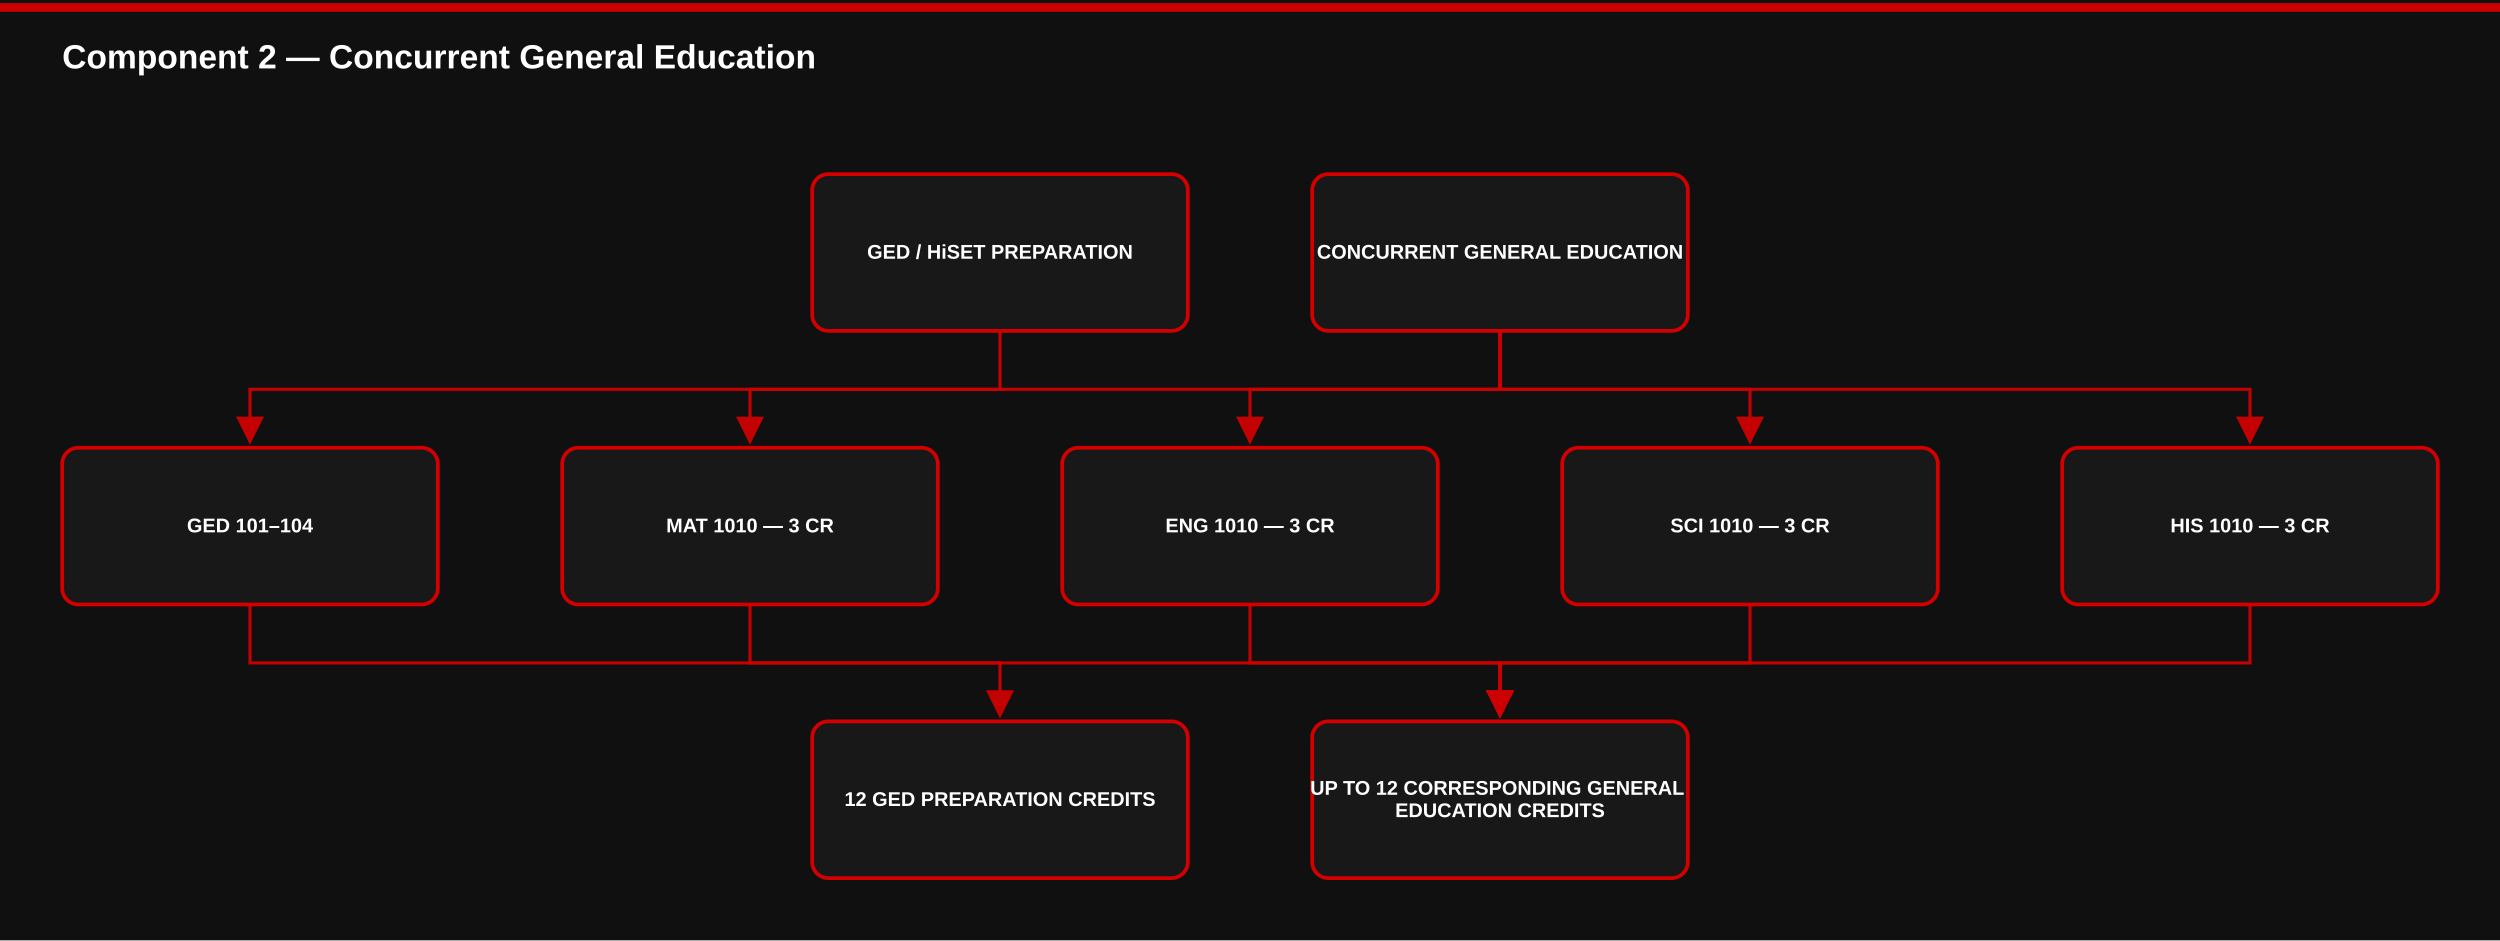
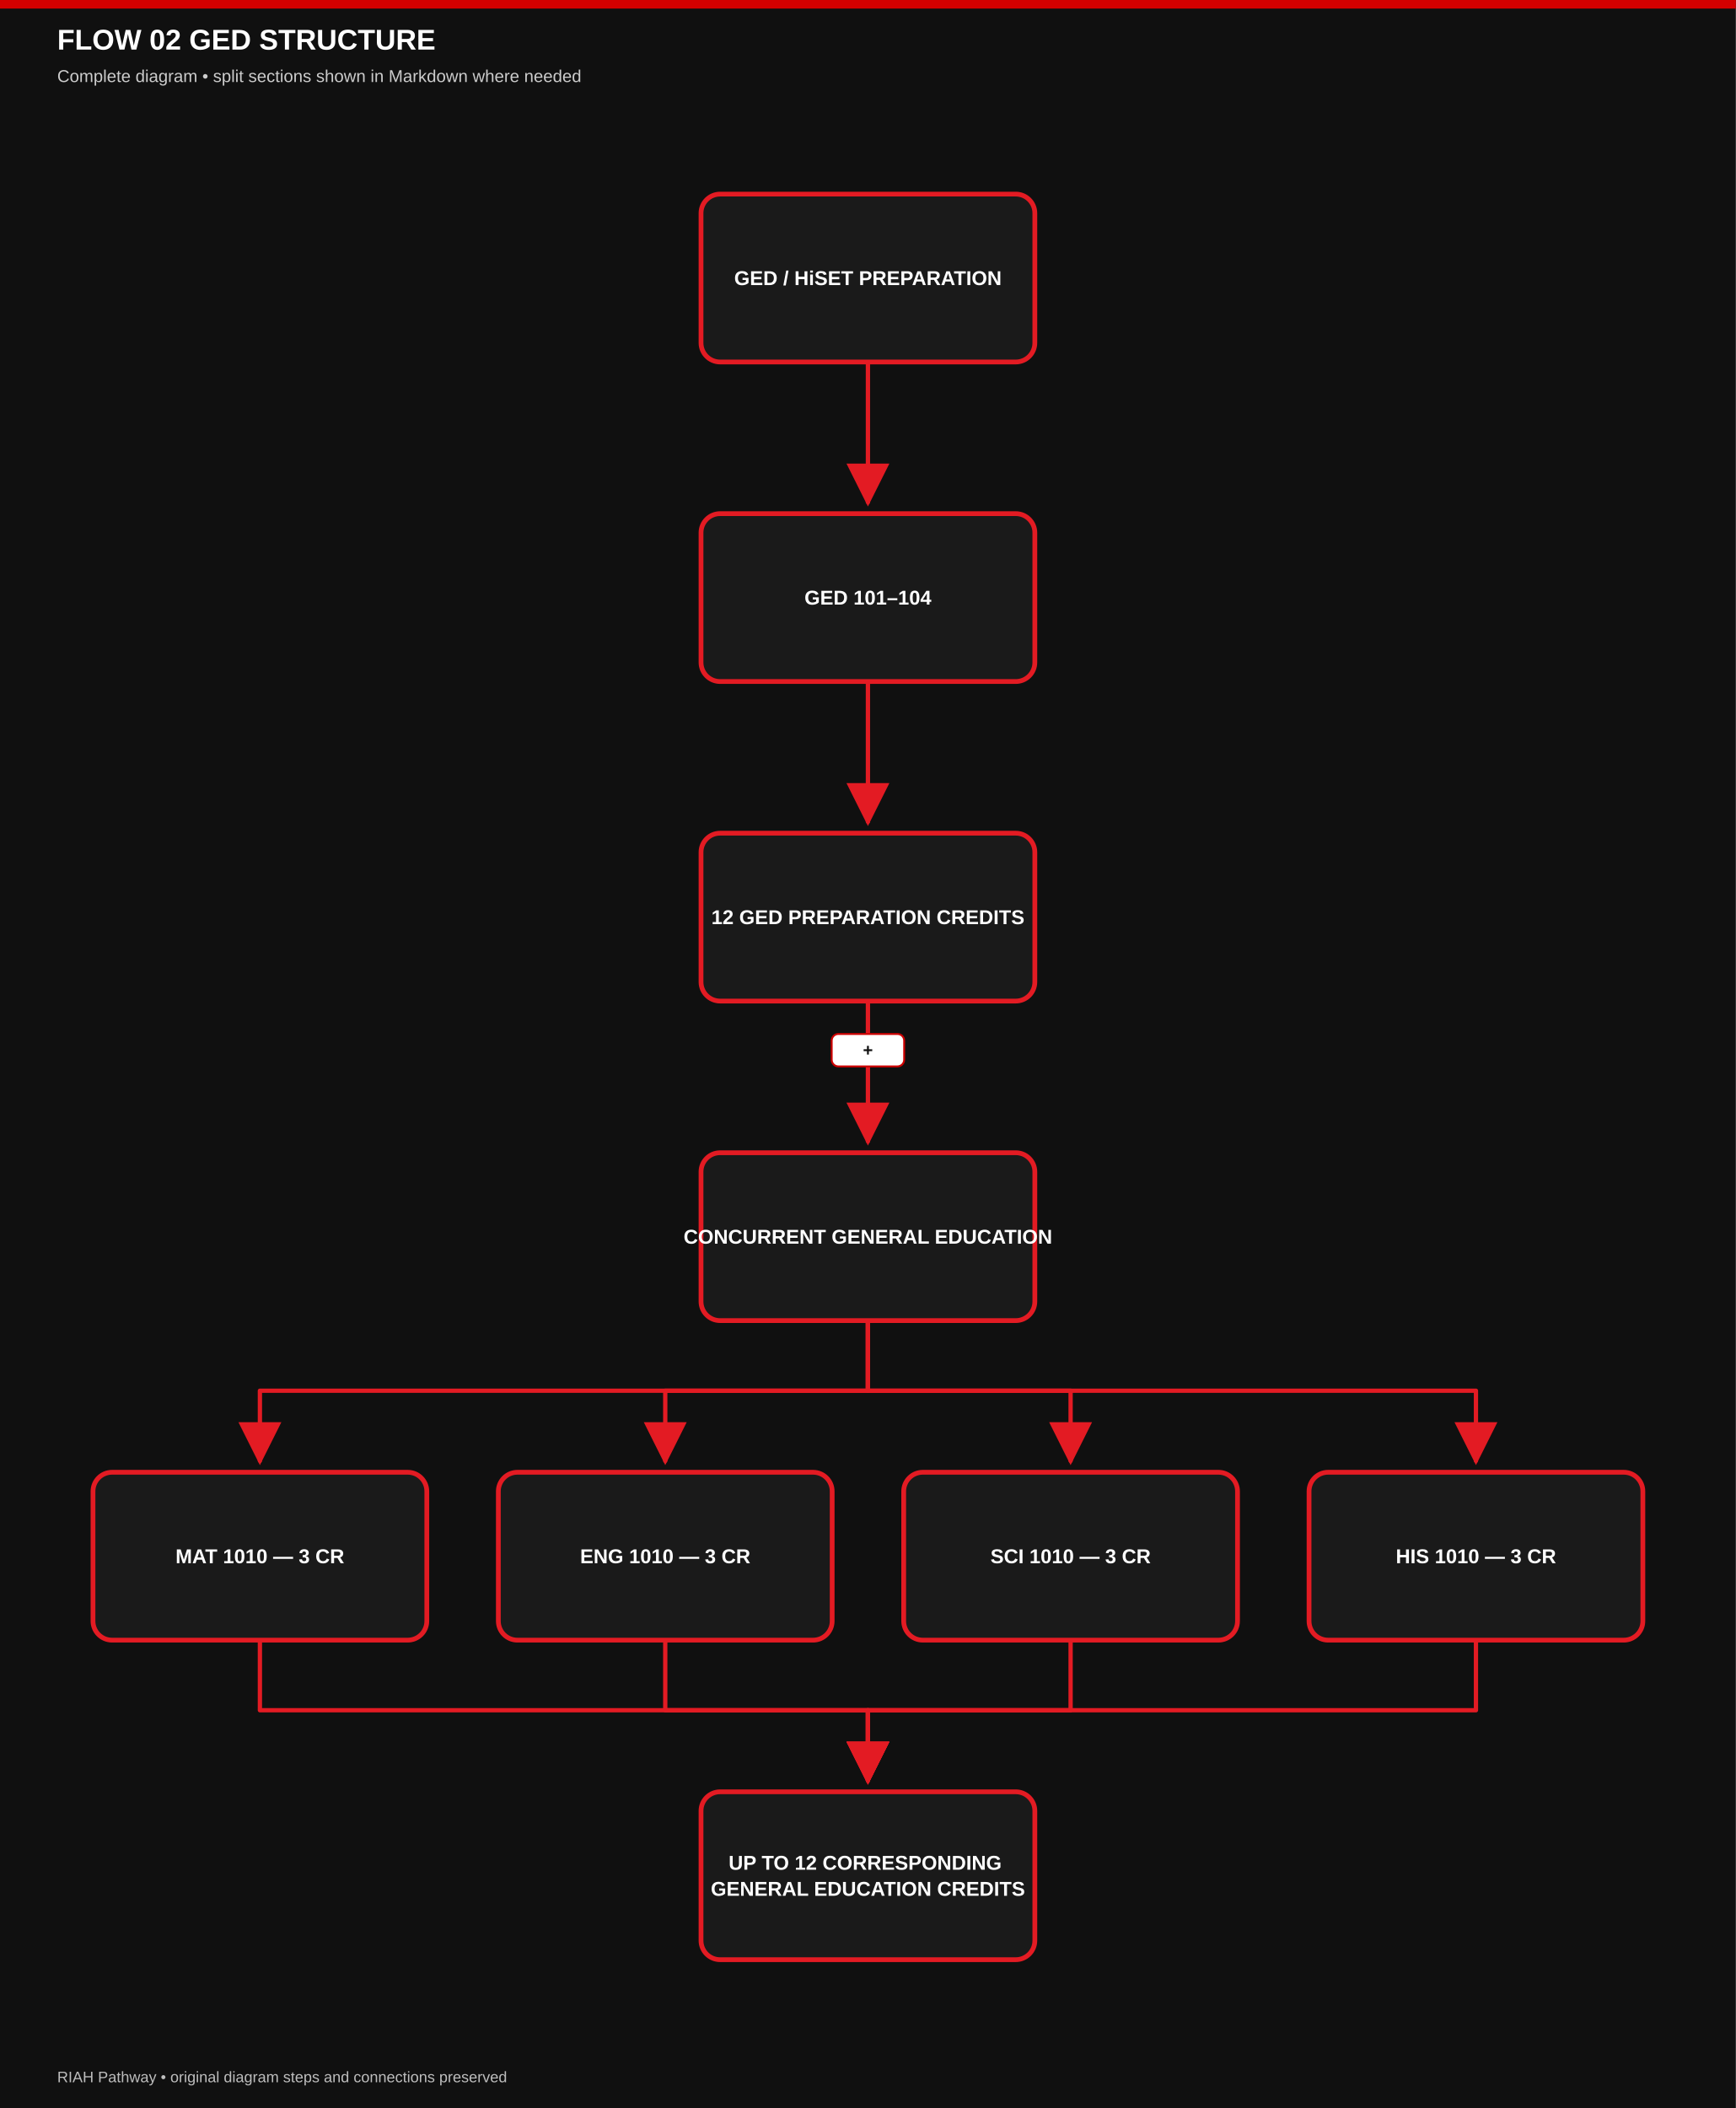
- <svg xmlns="http://www.w3.org/2000/svg" width="2010" height="756" viewBox="0 0 2010 756" role="img" aria-label="Component 2 — Concurrent General Education">
+ <svg xmlns="http://www.w3.org/2000/svg" width="1820" height="2210" viewBox="0 0 1820 2210" role="img" aria-label="FLOW 02 GED STRUCTURE">
  <defs>
-     <marker id="arrow" markerWidth="9" markerHeight="9" refX="8" refY="4.5" orient="auto">
-       <path d="M0,0 L9,4.5 L0,9 Z" fill="#CC0000" />
+     <marker id="arrow" markerWidth="10" markerHeight="10" refX="9" refY="5" orient="auto">
+       <path d="M0,0 L10,5 L0,10 Z" fill="#E31B23" />
    </marker>
  </defs>
-   <rect width="2010" height="756" fill="#101010" />
-   <path d="M0,6 H2010" stroke="#CC0000" stroke-width="7" />
-   <text x="50" y="55" fill="#FFFFFF" font-family="Arial,sans-serif" font-size="27" font-weight="700">Component 2 — Concurrent General Education</text>
-   <path d="M804,266 L804,313 L201,313 L201,355" fill="none" stroke="#CC0000" stroke-width="2.5" marker-end="url(#arrow)" opacity=".95" />
-   <path d="M201,486 L201,533 L804,533 L804,575" fill="none" stroke="#CC0000" stroke-width="2.5" marker-end="url(#arrow)" opacity=".95" />
-   <path d="M1206,266 L1206,313 L603,313 L603,355" fill="none" stroke="#CC0000" stroke-width="2.5" marker-end="url(#arrow)" opacity=".95" />
-   <path d="M1206,266 L1206,313 L1005,313 L1005,355" fill="none" stroke="#CC0000" stroke-width="2.5" marker-end="url(#arrow)" opacity=".95" />
-   <path d="M1206,266 L1206,313 L1407,313 L1407,355" fill="none" stroke="#CC0000" stroke-width="2.5" marker-end="url(#arrow)" opacity=".95" />
-   <path d="M1206,266 L1206,313 L1809,313 L1809,355" fill="none" stroke="#CC0000" stroke-width="2.5" marker-end="url(#arrow)" opacity=".95" />
-   <path d="M603,486 L603,533 L1206,533 L1206,575" fill="none" stroke="#CC0000" stroke-width="2.5" marker-end="url(#arrow)" opacity=".95" />
-   <path d="M1005,486 L1005,533 L1206,533 L1206,575" fill="none" stroke="#CC0000" stroke-width="2.5" marker-end="url(#arrow)" opacity=".95" />
-   <path d="M1407,486 L1407,533 L1206,533 L1206,575" fill="none" stroke="#CC0000" stroke-width="2.5" marker-end="url(#arrow)" opacity=".95" />
-   <path d="M1809,486 L1809,533 L1206,533 L1206,575" fill="none" stroke="#CC0000" stroke-width="2.5" marker-end="url(#arrow)" opacity=".95" />
-   <rect x="653" y="140" width="302" height="126" rx="13" fill="#181818" stroke="#D40000" stroke-width="3" />
-   <text x="804" y="208" font-family="Arial,sans-serif" fill="#FFFFFF" text-anchor="middle" font-size="16" font-weight="600">
-     <tspan x="804" dy="0">GED / HiSET PREPARATION</tspan>
+   <rect width="1820" height="2210" fill="#101010" />
+   <rect width="1820" height="9" fill="#D40000" />
+   <text x="60" y="52" fill="#FFFFFF" font-family="Arial,DejaVu Sans,sans-serif" font-size="30" font-weight="700">FLOW 02 GED STRUCTURE</text>
+   <text x="60" y="86" fill="#CCCCCC" font-family="Arial,DejaVu Sans,sans-serif" font-size="18">Complete diagram • split sections shown in Markdown where needed</text>
+   <path d="M910,379.5 L910,453 L910,453 L910,526.5" stroke="#E31B23" stroke-width="4.5" fill="none" stroke-linecap="round" stroke-linejoin="round" marker-end="url(#arrow)" />
+   <path d="M910,714.5 L910,788 L910,788 L910,861.5" stroke="#E31B23" stroke-width="4.5" fill="none" stroke-linecap="round" stroke-linejoin="round" marker-end="url(#arrow)" />
+   <path d="M910,1049.5 L910,1123 L910,1123 L910,1196.5" stroke="#E31B23" stroke-width="4.5" fill="none" stroke-linecap="round" stroke-linejoin="round" marker-end="url(#arrow)" />
+   <rect x="872" y="1084" width="76" height="34" rx="7" fill="#FFFFFF" stroke="#CC0000" stroke-width="2" />
+   <text x="910" y="1107" font-size="18" font-weight="700" text-anchor="middle" fill="#101010" font-family="Arial,sans-serif">+</text>
+   <path d="M910,1384.5 L910,1458 L272.5,1458 L272.5,1531.5" stroke="#E31B23" stroke-width="4.5" fill="none" stroke-linecap="round" stroke-linejoin="round" marker-end="url(#arrow)" />
+   <path d="M910,1384.5 L910,1458 L697.5,1458 L697.5,1531.5" stroke="#E31B23" stroke-width="4.5" fill="none" stroke-linecap="round" stroke-linejoin="round" marker-end="url(#arrow)" />
+   <path d="M910,1384.5 L910,1458 L1122.5,1458 L1122.5,1531.5" stroke="#E31B23" stroke-width="4.5" fill="none" stroke-linecap="round" stroke-linejoin="round" marker-end="url(#arrow)" />
+   <path d="M910,1384.5 L910,1458 L1547.5,1458 L1547.5,1531.5" stroke="#E31B23" stroke-width="4.5" fill="none" stroke-linecap="round" stroke-linejoin="round" marker-end="url(#arrow)" />
+   <path d="M272.5,1719.5 L272.5,1793 L910,1793 L910,1866.5" stroke="#E31B23" stroke-width="4.5" fill="none" stroke-linecap="round" stroke-linejoin="round" marker-end="url(#arrow)" />
+   <path d="M697.5,1719.5 L697.5,1793 L910,1793 L910,1866.5" stroke="#E31B23" stroke-width="4.5" fill="none" stroke-linecap="round" stroke-linejoin="round" marker-end="url(#arrow)" />
+   <path d="M1122.5,1719.5 L1122.5,1793 L910,1793 L910,1866.5" stroke="#E31B23" stroke-width="4.5" fill="none" stroke-linecap="round" stroke-linejoin="round" marker-end="url(#arrow)" />
+   <path d="M1547.5,1719.5 L1547.5,1793 L910,1793 L910,1866.5" stroke="#E31B23" stroke-width="4.5" fill="none" stroke-linecap="round" stroke-linejoin="round" marker-end="url(#arrow)" />
+   <rect x="735" y="203.5" width="350" height="176" rx="20" fill="#1A1A1A" stroke="#E31B23" stroke-width="5" />
+   <text x="910" y="298.85" font-family="Arial,DejaVu Sans,sans-serif" fill="#FFFFFF" font-size="21" font-weight="700" text-anchor="middle">
+     <tspan x="910" dy="0">GED / HiSET PREPARATION</tspan>
  </text>
-   <rect x="50" y="360" width="302" height="126" rx="13" fill="#181818" stroke="#D40000" stroke-width="3" />
-   <text x="201" y="428" font-family="Arial,sans-serif" fill="#FFFFFF" text-anchor="middle" font-size="16" font-weight="600">
-     <tspan x="201" dy="0">GED 101–104</tspan>
+   <rect x="735" y="538.5" width="350" height="176" rx="20" fill="#1A1A1A" stroke="#E31B23" stroke-width="5" />
+   <text x="910" y="633.85" font-family="Arial,DejaVu Sans,sans-serif" fill="#FFFFFF" font-size="21" font-weight="700" text-anchor="middle">
+     <tspan x="910" dy="0">GED 101–104</tspan>
  </text>
-   <rect x="653" y="580" width="302" height="126" rx="13" fill="#181818" stroke="#D40000" stroke-width="3" />
-   <text x="804" y="648" font-family="Arial,sans-serif" fill="#FFFFFF" text-anchor="middle" font-size="16" font-weight="600">
-     <tspan x="804" dy="0">12 GED PREPARATION CREDITS</tspan>
+   <rect x="735" y="873.5" width="350" height="176" rx="20" fill="#1A1A1A" stroke="#E31B23" stroke-width="5" />
+   <text x="910" y="968.85" font-family="Arial,DejaVu Sans,sans-serif" fill="#FFFFFF" font-size="21" font-weight="700" text-anchor="middle">
+     <tspan x="910" dy="0">12 GED PREPARATION CREDITS</tspan>
  </text>
-   <rect x="1055" y="140" width="302" height="126" rx="13" fill="#181818" stroke="#D40000" stroke-width="3" />
-   <text x="1206" y="208" font-family="Arial,sans-serif" fill="#FFFFFF" text-anchor="middle" font-size="16" font-weight="600">
-     <tspan x="1206" dy="0">CONCURRENT GENERAL EDUCATION</tspan>
+   <rect x="735" y="1208.5" width="350" height="176" rx="20" fill="#1A1A1A" stroke="#E31B23" stroke-width="5" />
+   <text x="910" y="1303.85" font-family="Arial,DejaVu Sans,sans-serif" fill="#FFFFFF" font-size="21" font-weight="700" text-anchor="middle">
+     <tspan x="910" dy="0">CONCURRENT GENERAL EDUCATION</tspan>
  </text>
-   <rect x="452" y="360" width="302" height="126" rx="13" fill="#181818" stroke="#D40000" stroke-width="3" />
-   <text x="603" y="428" font-family="Arial,sans-serif" fill="#FFFFFF" text-anchor="middle" font-size="16" font-weight="600">
-     <tspan x="603" dy="0">MAT 1010 — 3 CR</tspan>
+   <rect x="97.5" y="1543.5" width="350" height="176" rx="20" fill="#1A1A1A" stroke="#E31B23" stroke-width="5" />
+   <text x="272.5" y="1638.85" font-family="Arial,DejaVu Sans,sans-serif" fill="#FFFFFF" font-size="21" font-weight="700" text-anchor="middle">
+     <tspan x="272.5" dy="0">MAT 1010 — 3 CR</tspan>
  </text>
-   <rect x="854" y="360" width="302" height="126" rx="13" fill="#181818" stroke="#D40000" stroke-width="3" />
-   <text x="1005" y="428" font-family="Arial,sans-serif" fill="#FFFFFF" text-anchor="middle" font-size="16" font-weight="600">
-     <tspan x="1005" dy="0">ENG 1010 — 3 CR</tspan>
+   <rect x="522.5" y="1543.5" width="350" height="176" rx="20" fill="#1A1A1A" stroke="#E31B23" stroke-width="5" />
+   <text x="697.5" y="1638.85" font-family="Arial,DejaVu Sans,sans-serif" fill="#FFFFFF" font-size="21" font-weight="700" text-anchor="middle">
+     <tspan x="697.5" dy="0">ENG 1010 — 3 CR</tspan>
  </text>
-   <rect x="1256" y="360" width="302" height="126" rx="13" fill="#181818" stroke="#D40000" stroke-width="3" />
-   <text x="1407" y="428" font-family="Arial,sans-serif" fill="#FFFFFF" text-anchor="middle" font-size="16" font-weight="600">
-     <tspan x="1407" dy="0">SCI 1010 — 3 CR</tspan>
+   <rect x="947.5" y="1543.5" width="350" height="176" rx="20" fill="#1A1A1A" stroke="#E31B23" stroke-width="5" />
+   <text x="1122.5" y="1638.85" font-family="Arial,DejaVu Sans,sans-serif" fill="#FFFFFF" font-size="21" font-weight="700" text-anchor="middle">
+     <tspan x="1122.5" dy="0">SCI 1010 — 3 CR</tspan>
  </text>
-   <rect x="1658" y="360" width="302" height="126" rx="13" fill="#181818" stroke="#D40000" stroke-width="3" />
-   <text x="1809" y="428" font-family="Arial,sans-serif" fill="#FFFFFF" text-anchor="middle" font-size="16" font-weight="600">
-     <tspan x="1809" dy="0">HIS 1010 — 3 CR</tspan>
+   <rect x="1372.5" y="1543.5" width="350" height="176" rx="20" fill="#1A1A1A" stroke="#E31B23" stroke-width="5" />
+   <text x="1547.5" y="1638.85" font-family="Arial,DejaVu Sans,sans-serif" fill="#FFFFFF" font-size="21" font-weight="700" text-anchor="middle">
+     <tspan x="1547.5" dy="0">HIS 1010 — 3 CR</tspan>
  </text>
-   <rect x="1055" y="580" width="302" height="126" rx="13" fill="#181818" stroke="#D40000" stroke-width="3" />
-   <text x="1206" y="639" font-family="Arial,sans-serif" fill="#FFFFFF" text-anchor="middle" font-size="16" font-weight="600">
-     <tspan x="1206" dy="0">UP TO 12 CORRESPONDING GENERAL</tspan>
-     <tspan x="1206" dy="18">EDUCATION CREDITS</tspan>
+   <rect x="735" y="1878.5" width="350" height="176" rx="20" fill="#1A1A1A" stroke="#E31B23" stroke-width="5" />
+   <text x="910" y="1960.2" font-family="Arial,DejaVu Sans,sans-serif" fill="#FFFFFF" font-size="21" font-weight="700" text-anchor="middle">
+     <tspan x="910" dy="0">UP TO 12 CORRESPONDING</tspan>
+     <tspan x="910" dy="27.3">GENERAL EDUCATION CREDITS</tspan>
  </text>
+   <text x="60" y="2183" fill="#BDBDBD" font-family="Arial,DejaVu Sans,sans-serif" font-size="16">RIAH Pathway • original diagram steps and connections preserved</text>
</svg>
